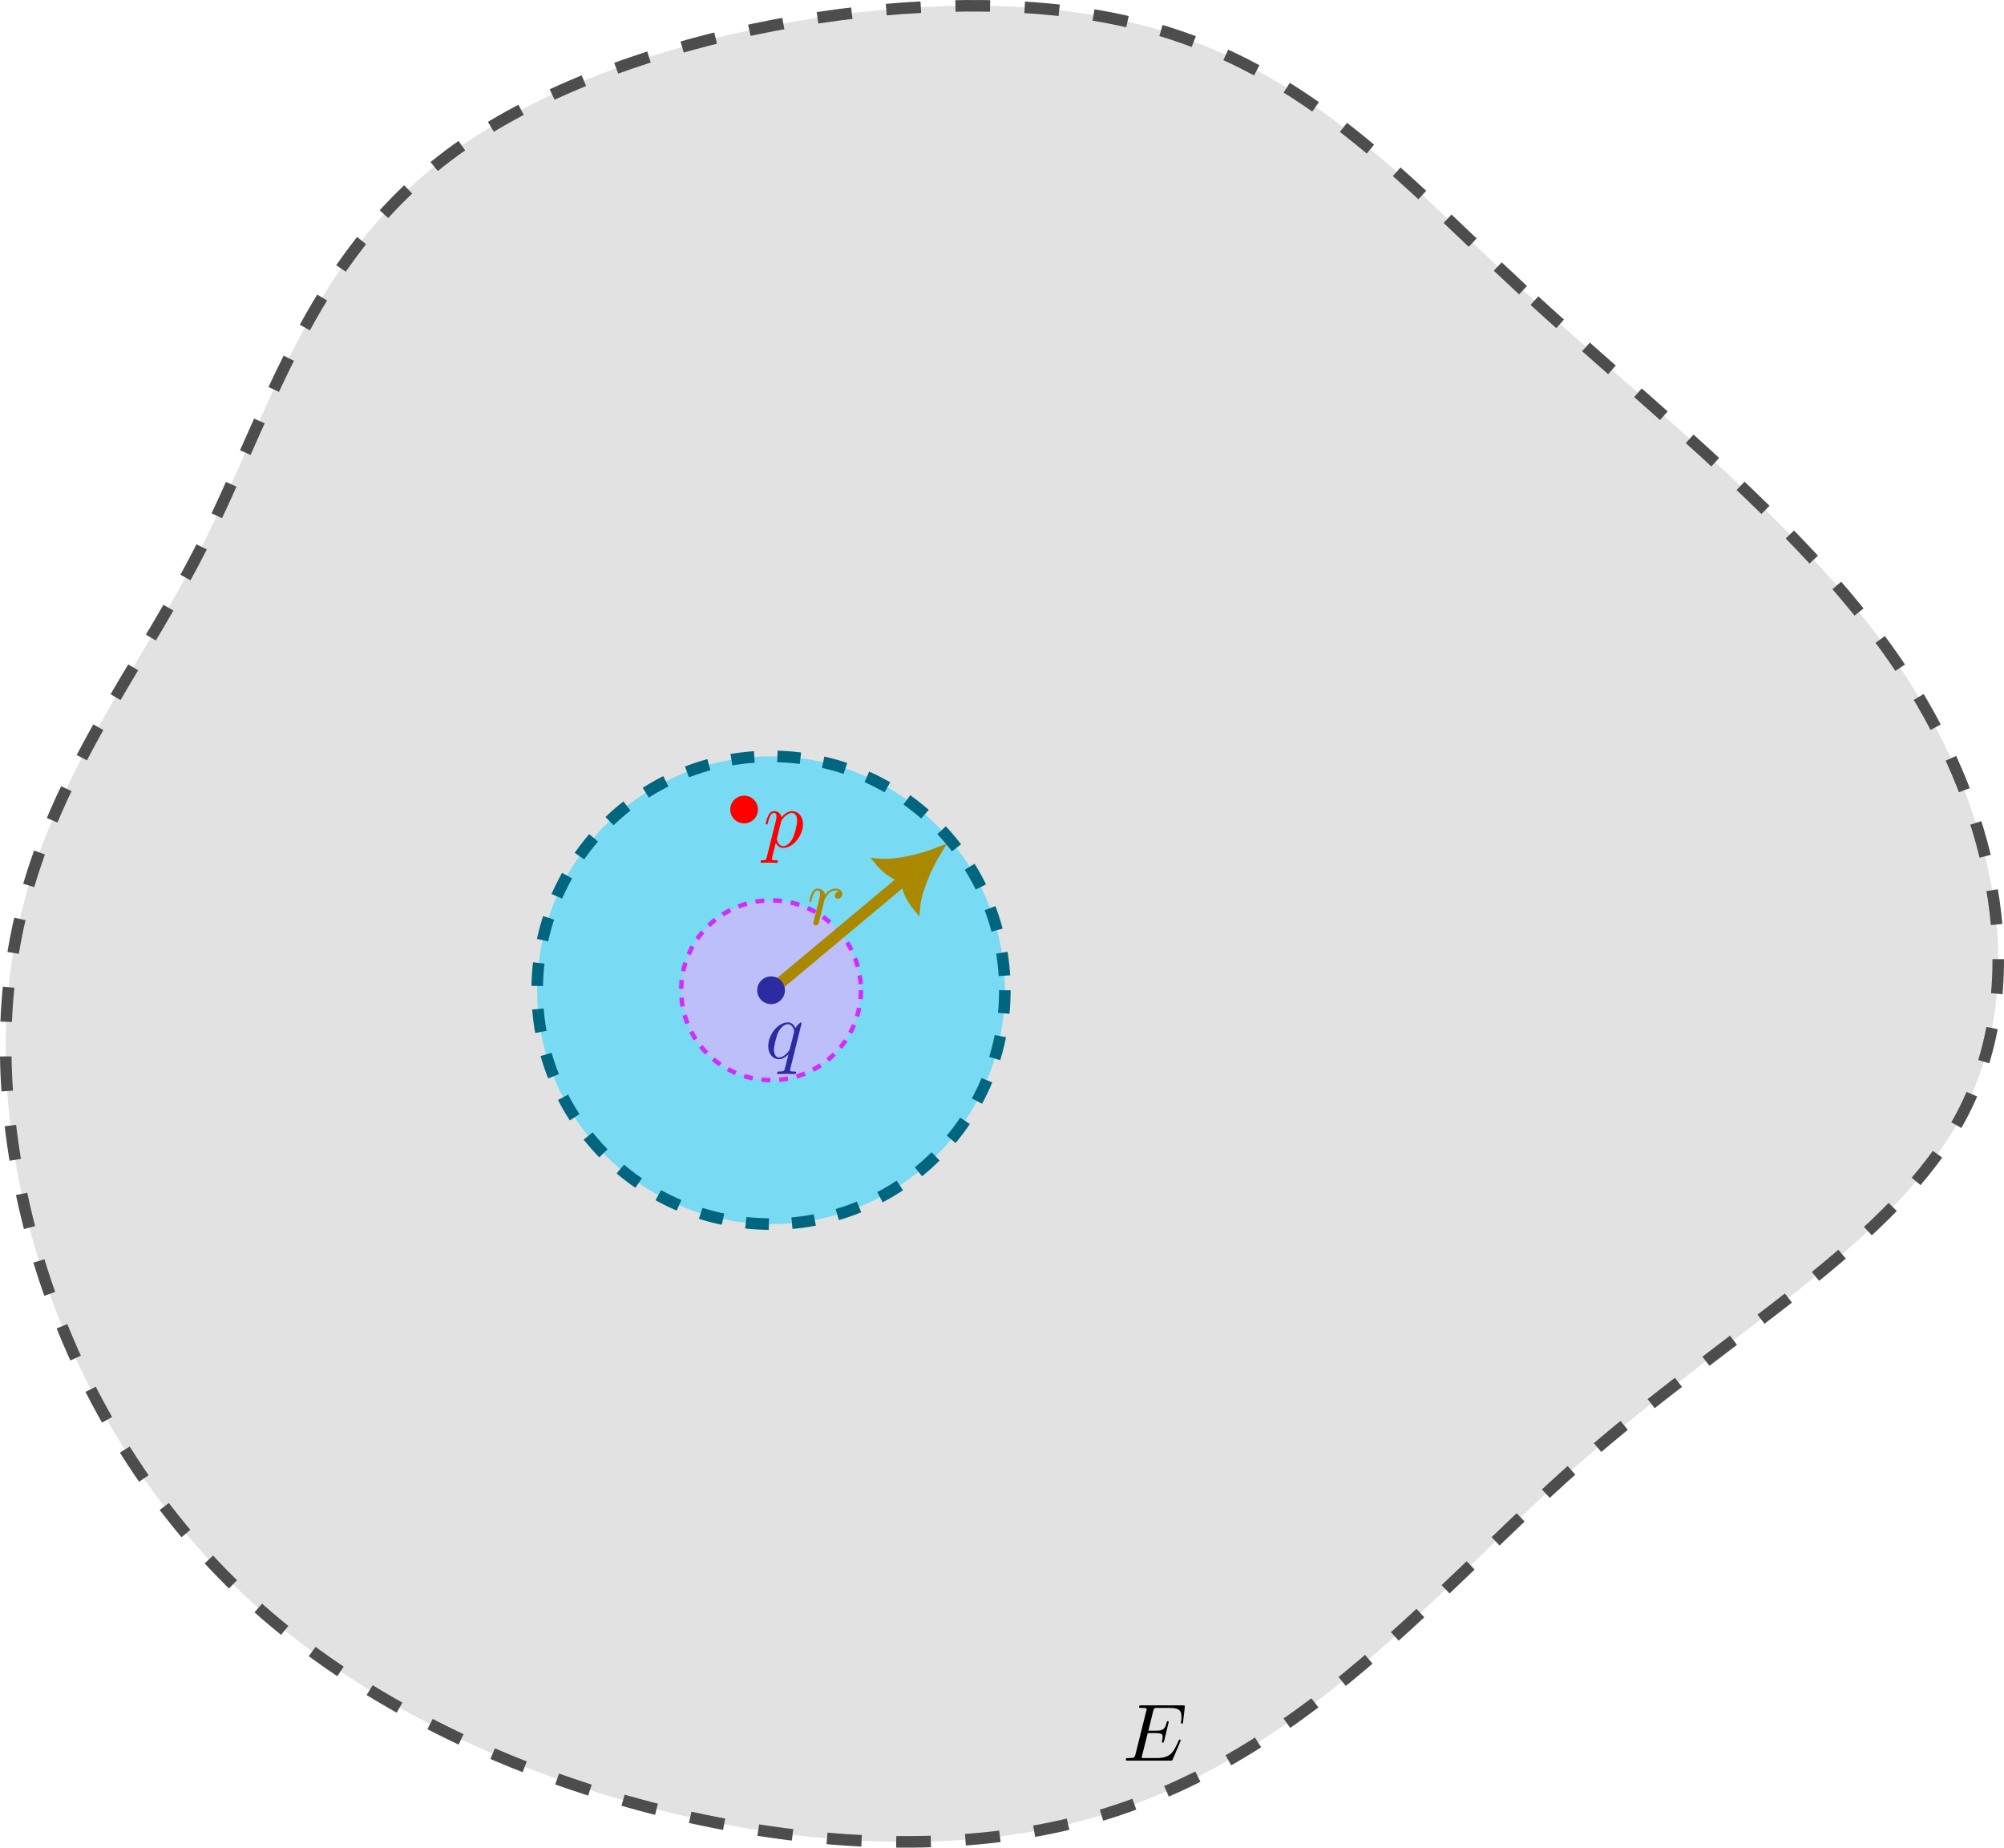
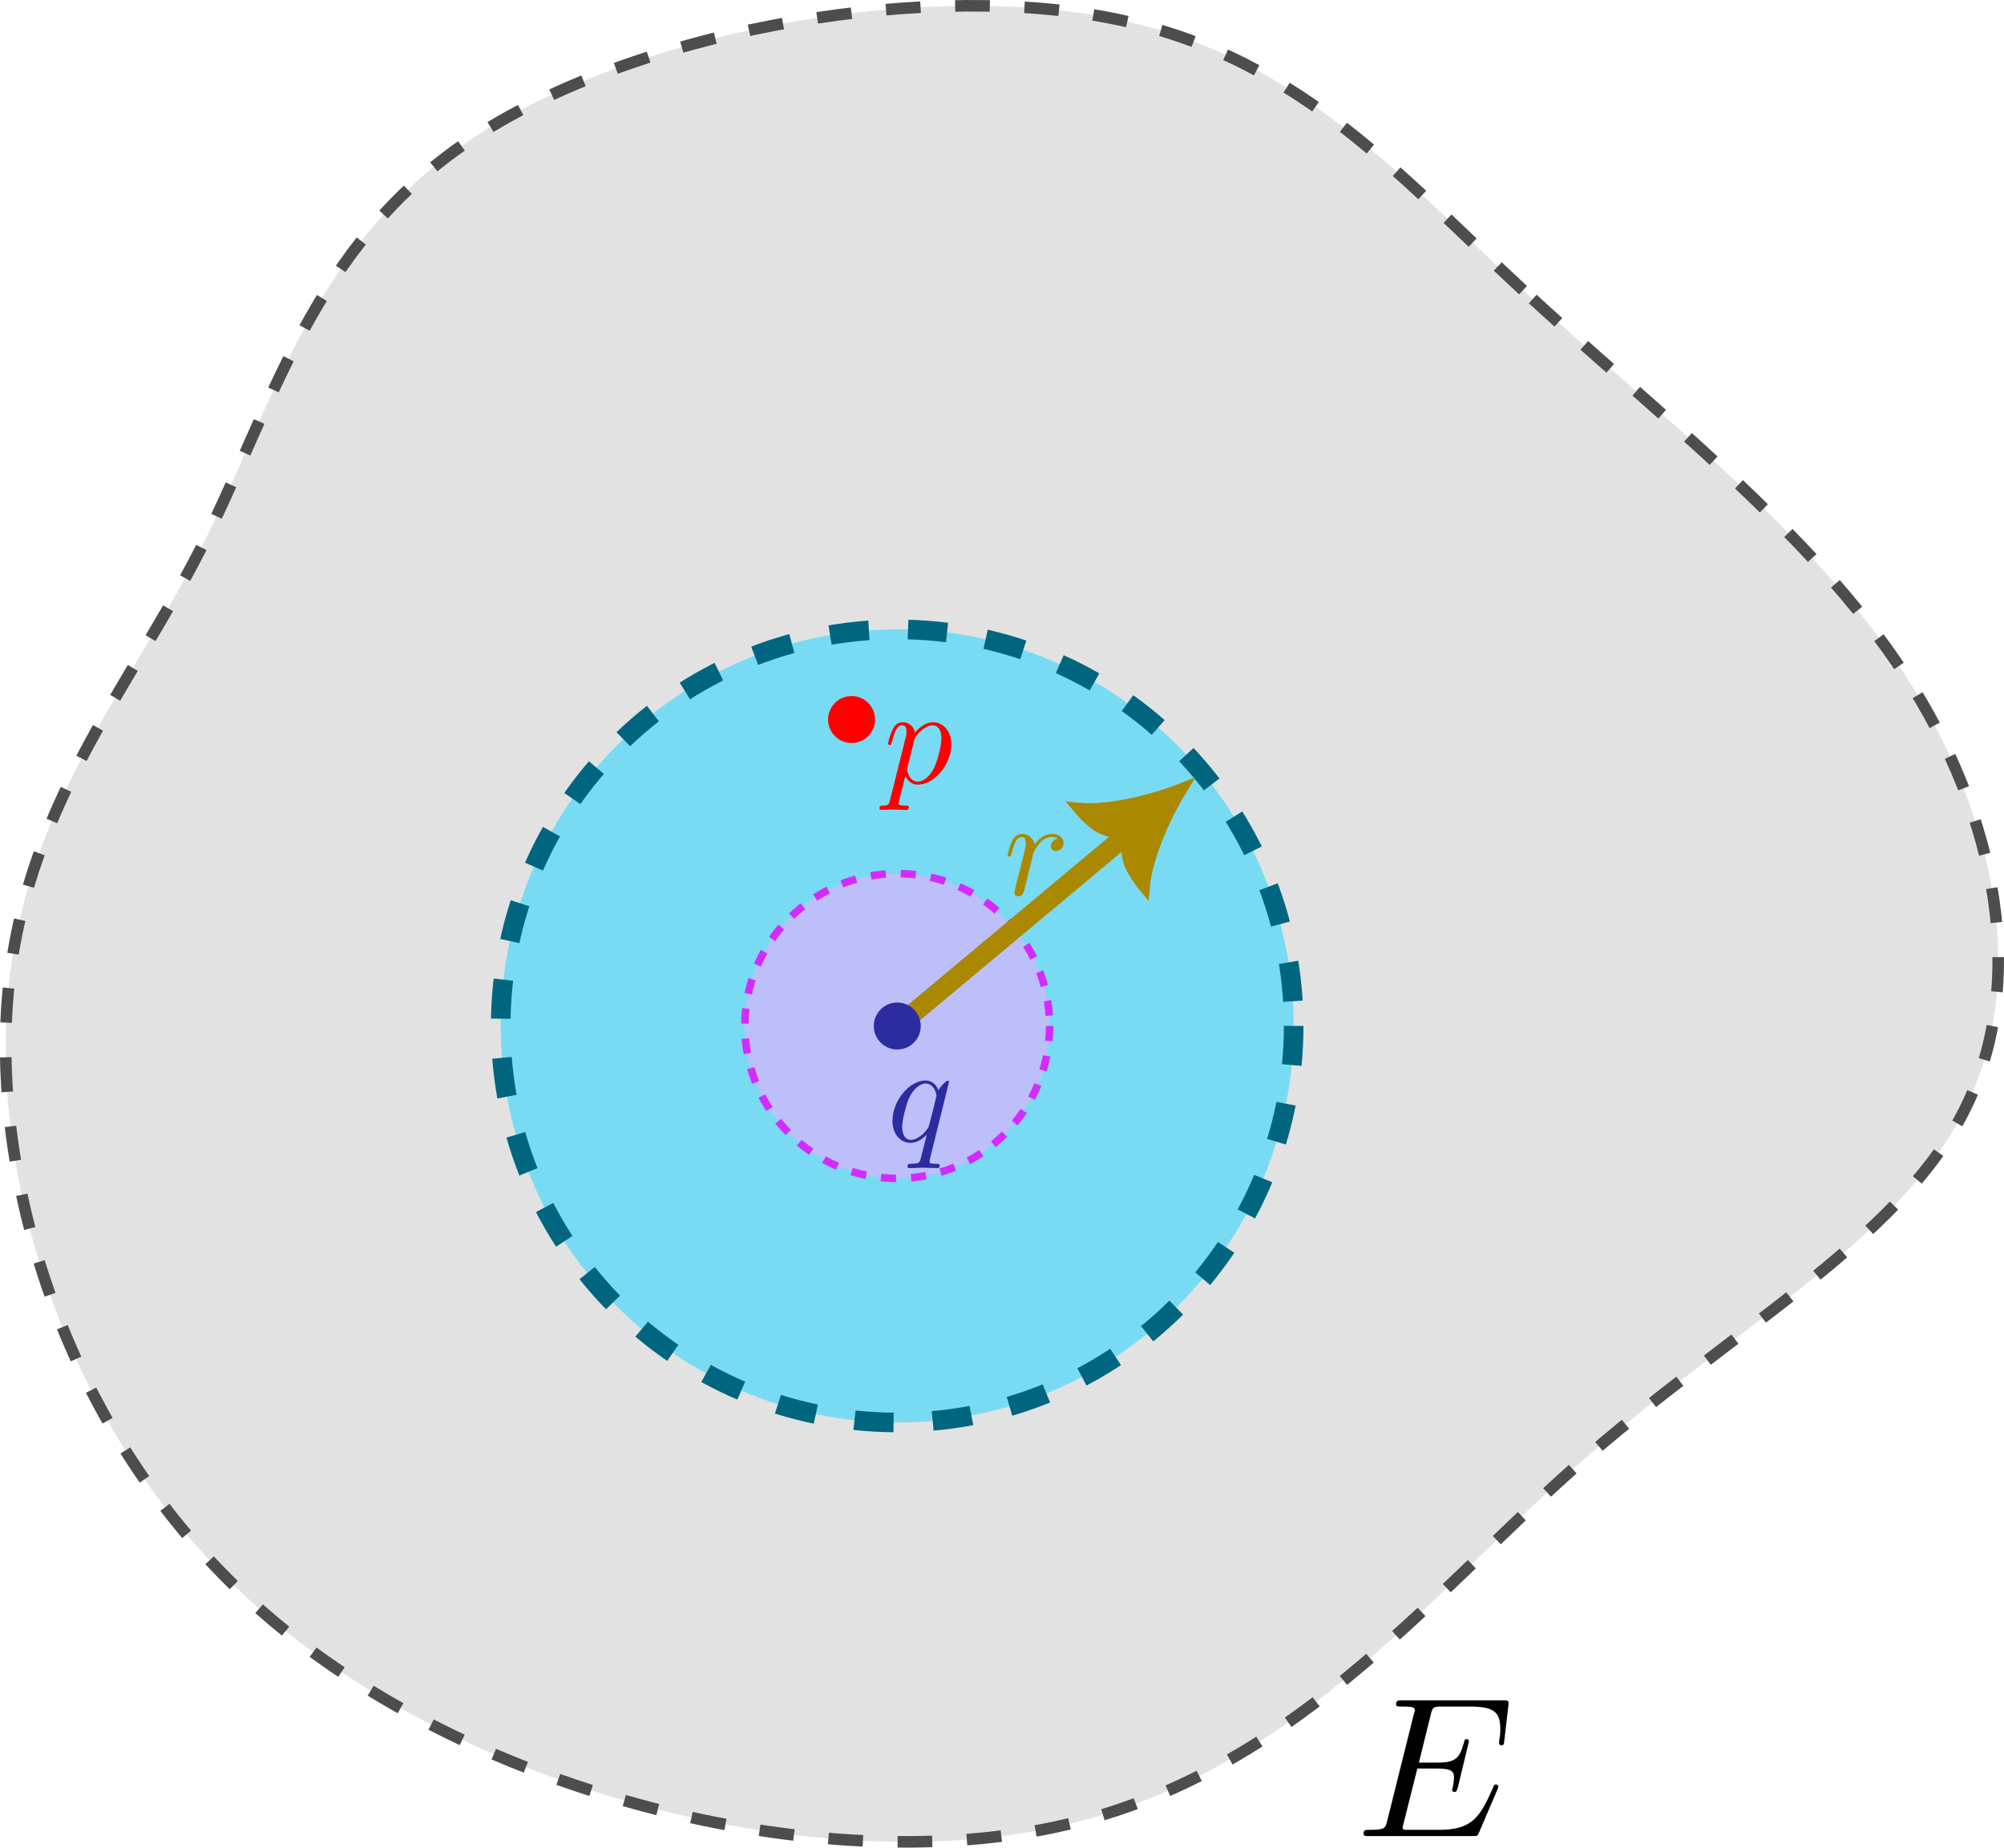
- <svg xmlns="http://www.w3.org/2000/svg" xmlns:xlink="http://www.w3.org/1999/xlink" width="86.783mm" height="79.999mm" viewBox="0 0 86.783 79.999" version="1.1" id="svg5" xml:space="preserve">
+ <svg xmlns="http://www.w3.org/2000/svg" xmlns:xlink="http://www.w3.org/1999/xlink" width="51.182mm" height="47.181mm" viewBox="0 0 51.182 47.181" version="1.1" id="svg5" xml:space="preserve">
  <defs id="defs2">
    <g id="g352">
      <symbol overflow="visible" id="glyph0-0">
        <path style="stroke:none" d="" id="path346" />
      </symbol>
      <symbol overflow="visible" id="glyph0-1">
        <path style="stroke:none" d="m 0.875,-0.594 c -0.031,0.156 -0.094,0.391 -0.094,0.438 0,0.172 0.141,0.266 0.297,0.266 0.125,0 0.297,-0.078 0.375,-0.281 C 1.469,-0.203 1.797,-1.562 1.844,-1.75 c 0.078,-0.328 0.266,-1.016 0.312,-1.297 0.047,-0.125 0.328,-0.594 0.562,-0.812 0.078,-0.062 0.375,-0.328 0.797,-0.328 0.266,0 0.406,0.125 0.422,0.125 -0.297,0.047 -0.516,0.281 -0.516,0.547 0,0.156 0.109,0.344 0.375,0.344 0.266,0 0.547,-0.234 0.547,-0.594 0,-0.344 -0.312,-0.641 -0.828,-0.641 C 2.875,-4.406 2.438,-3.922 2.25,-3.641 2.156,-4.094 1.797,-4.406 1.328,-4.406 0.875,-4.406 0.688,-4.016 0.594,-3.844 0.422,-3.5 0.297,-2.906 0.297,-2.875 c 0,0.109 0.094,0.109 0.109,0.109 0.109,0 0.109,-0.016 0.172,-0.234 0.172,-0.703 0.375,-1.188 0.734,-1.188 0.156,0 0.297,0.078 0.297,0.453 0,0.219 -0.031,0.328 -0.156,0.844 z m 0,0" id="path349" />
      </symbol>
    </g>
    <clipPath id="clip1">
      <path d="M 0,0 H 4.77 V 4.289 H 0 Z m 0,0" id="path354" />
    </clipPath>
    <g id="g988">
      <symbol overflow="visible" id="glyph0-0-3">
        <path style="stroke:none" d="" id="path982" />
      </symbol>
      <symbol overflow="visible" id="glyph0-1-6">
        <path style="stroke:none" d="M 0.453,1.219 C 0.375,1.562 0.344,1.625 -0.094,1.625 c -0.109,0 -0.219,0 -0.219,0.188 0,0.078 0.047,0.125 0.125,0.125 0.266,0 0.562,-0.031 0.828,-0.031 0.344,0 0.672,0.031 1,0.031 0.047,0 0.172,0 0.172,-0.203 C 1.812,1.625 1.719,1.625 1.578,1.625 c -0.5,0 -0.5,-0.062 -0.5,-0.156 0,-0.125 0.422,-1.75 0.484,-2 0.125,0.297 0.406,0.641 0.922,0.641 1.156,0 2.406,-1.453 2.406,-2.922 0,-0.938 -0.578,-1.594 -1.328,-1.594 -0.5,0 -0.984,0.359 -1.312,0.75 -0.094,-0.547 -0.531,-0.75 -0.891,-0.75 -0.469,0 -0.656,0.391 -0.734,0.562 C 0.438,-3.5 0.312,-2.906 0.312,-2.875 c 0,0.109 0.094,0.109 0.109,0.109 0.109,0 0.109,-0.016 0.172,-0.234 0.172,-0.703 0.375,-1.188 0.734,-1.188 0.172,0 0.312,0.078 0.312,0.453 0,0.234 -0.031,0.344 -0.078,0.516 z m 1.75,-4.328 C 2.266,-3.375 2.547,-3.656 2.719,-3.812 c 0.359,-0.297 0.641,-0.375 0.812,-0.375 0.391,0 0.641,0.344 0.641,0.938 0,0.594 -0.328,1.734 -0.516,2.109 -0.344,0.703 -0.812,1.031 -1.188,1.031 C 1.812,-0.109 1.688,-0.938 1.688,-1 c 0,-0.016 0,-0.031 0.031,-0.156 z m 0,0" id="path985" />
      </symbol>
    </g>
    <clipPath id="clip1-7">
      <path d="M 0,0 H 5 V 6.227 H 0 Z m 0,0" id="path990" />
    </clipPath>
    <g id="g3169">
      <symbol overflow="visible" id="glyph0-0-5">
        <path style="stroke:none" d="" id="path3163" />
      </symbol>
      <symbol overflow="visible" id="glyph0-1-3">
        <path style="stroke:none" d="M 0.453,1.219 C 0.375,1.562 0.344,1.625 -0.094,1.625 c -0.109,0 -0.219,0 -0.219,0.188 0,0.078 0.047,0.125 0.125,0.125 0.266,0 0.562,-0.031 0.828,-0.031 0.344,0 0.672,0.031 1,0.031 0.047,0 0.172,0 0.172,-0.203 C 1.812,1.625 1.719,1.625 1.578,1.625 c -0.5,0 -0.5,-0.062 -0.5,-0.156 0,-0.125 0.422,-1.75 0.484,-2 0.125,0.297 0.406,0.641 0.922,0.641 1.156,0 2.406,-1.453 2.406,-2.922 0,-0.938 -0.578,-1.594 -1.328,-1.594 -0.5,0 -0.984,0.359 -1.312,0.75 -0.094,-0.547 -0.531,-0.75 -0.891,-0.75 -0.469,0 -0.656,0.391 -0.734,0.562 C 0.438,-3.5 0.312,-2.906 0.312,-2.875 c 0,0.109 0.094,0.109 0.109,0.109 0.109,0 0.109,-0.016 0.172,-0.234 0.172,-0.703 0.375,-1.188 0.734,-1.188 0.172,0 0.312,0.078 0.312,0.453 0,0.234 -0.031,0.344 -0.078,0.516 z m 1.75,-4.328 C 2.266,-3.375 2.547,-3.656 2.719,-3.812 c 0.359,-0.297 0.641,-0.375 0.812,-0.375 0.391,0 0.641,0.344 0.641,0.938 0,0.594 -0.328,1.734 -0.516,2.109 -0.344,0.703 -0.812,1.031 -1.188,1.031 C 1.812,-0.109 1.688,-0.938 1.688,-1 c 0,-0.016 0,-0.031 0.031,-0.156 z m 0,0" id="path3166" />
      </symbol>
    </g>
    <clipPath id="clip1-5">
      <path d="M 0,0 H 5 V 6.227 H 0 Z m 0,0" id="path3171" />
    </clipPath>
    <g id="g5467">
      <symbol overflow="visible" id="glyph0-0-6">
        <path style="stroke:none" d="" id="path5461" />
      </symbol>
      <symbol overflow="visible" id="glyph0-1-2">
        <path style="stroke:none" d="m 4.5,-4.297 c 0,-0.047 -0.031,-0.094 -0.094,-0.094 -0.109,0 -0.516,0.391 -0.672,0.688 C 3.516,-4.25 3.125,-4.406 2.797,-4.406 c -1.172,0 -2.391,1.469 -2.391,2.922 0,0.969 0.578,1.594 1.312,1.594 0.422,0 0.812,-0.234 1.172,-0.594 -0.094,0.344 -0.422,1.688 -0.453,1.781 -0.078,0.281 -0.156,0.312 -0.719,0.328 -0.125,0 -0.219,0 -0.219,0.203 0,0 0,0.109 0.125,0.109 0.312,0 0.672,-0.031 1,-0.031 0.328,0 0.688,0.031 1.031,0.031 0.047,0 0.172,0 0.172,-0.203 C 3.828,1.625 3.734,1.625 3.562,1.625 3.094,1.625 3.094,1.562 3.094,1.469 3.094,1.391 3.109,1.328 3.125,1.25 Z m -2.75,4.188 c -0.609,0 -0.641,-0.766 -0.641,-0.938 0,-0.484 0.281,-1.562 0.453,-1.984 0.312,-0.734 0.828,-1.156 1.234,-1.156 0.656,0 0.797,0.812 0.797,0.875 0,0.062 -0.547,2.25 -0.578,2.281 C 2.859,-0.75 2.297,-0.109 1.75,-0.109 Z m 0,0" id="path5464" />
      </symbol>
    </g>
    <clipPath id="clip1-9">
      <path d="M 0,0 H 4.805 V 6.227 H 0 Z m 0,0" id="path5469" />
    </clipPath>
    <g id="g7930">
      <symbol overflow="visible" id="glyph0-0-1">
        <path style="stroke:none" d="" id="path7924" />
      </symbol>
      <symbol overflow="visible" id="glyph0-1-27">
        <path style="stroke:none" d="M 7.062,-2.328 C 7.078,-2.375 7.109,-2.438 7.109,-2.469 c 0,0 0,-0.109 -0.125,-0.109 -0.094,0 -0.109,0.062 -0.125,0.125 C 6.203,-0.984 5.844,-0.312 4.141,-0.312 H 2.688 c -0.141,0 -0.172,0 -0.219,0 -0.109,-0.016 -0.141,-0.031 -0.141,-0.109 0,-0.031 0,-0.047 0.047,-0.219 L 3.062,-3.375 h 0.984 c 0.844,0 0.844,0.219 0.844,0.469 0,0.062 0,0.188 -0.062,0.484 C 4.812,-2.375 4.797,-2.344 4.797,-2.312 c 0,0.047 0.031,0.109 0.125,0.109 C 5,-2.203 5.031,-2.25 5.078,-2.406 l 0.562,-2.328 c 0,-0.062 -0.047,-0.109 -0.125,-0.109 -0.078,0 -0.109,0.062 -0.125,0.172 -0.219,0.766 -0.391,1 -1.312,1 h -0.938 l 0.594,-2.406 C 3.828,-6.438 3.844,-6.469 4.281,-6.469 H 5.688 c 1.203,0 1.516,0.281 1.516,1.109 0,0.234 0,0.25 -0.047,0.531 0,0.047 -0.016,0.125 -0.016,0.172 0,0.047 0.031,0.125 0.125,0.125 0.109,0 0.125,-0.062 0.141,-0.25 L 7.609,-6.516 C 7.641,-6.781 7.594,-6.781 7.344,-6.781 H 2.297 c -0.188,0 -0.297,0 -0.297,0.203 0,0.109 0.094,0.109 0.281,0.109 0.375,0 0.656,0 0.656,0.172 0,0.047 0,0.062 -0.062,0.25 L 1.562,-0.781 c -0.094,0.391 -0.109,0.469 -0.906,0.469 -0.172,0 -0.281,0 -0.281,0.188 C 0.375,0 0.469,0 0.656,0 h 5.172 c 0.234,0 0.25,-0.016 0.312,-0.172 z m 0,0" id="path7927" />
      </symbol>
    </g>
-     <marker style="overflow:visible" id="Arrow5" refX="0" refY="0" orient="auto-start-reverse" markerWidth="5.887" markerHeight="6.609" viewBox="0 0 5.887 6.609" preserveAspectRatio="xMidYMid">
-       <path transform="scale(0.5)" style="fill:context-stroke;fill-rule:evenodd;stroke:context-stroke;stroke-width:1pt" d="m 6,0 c -3,1 -7,3 -9,5 0,0 0,-4 2,-5 -2,-1 -2,-5 -2,-5 2,2 6,4 9,5 z" id="path8893" />
-     </marker>
  </defs>
-   <g id="layer1" transform="translate(-93.05396,-25.58243)">
-     <path style="fill:#cccccc;fill-opacity:0.578;stroke:#4d4d4d;stroke-width:0.5;stroke-dasharray:1.5, 1.5;stroke-dashoffset:0;-inkscape-stroke:none;stop-color:#000000" d="m 159.009,38.147 c -5.603,-5.187 -9.98,-10.37 -18.249,-11.856 -8.269,-1.486 -20.429,0.726 -27.343,5.35 -6.914,4.624 -8.58,11.66 -11.709,17.773 -3.129,6.113 -7.719,11.301 -8.336,19.534 -0.617,8.232 2.738,19.508 11.642,26.924 8.904,7.416 23.355,10.973 33.574,8.854 10.218,-2.118 16.204,-9.911 22.778,-15.713 6.575,-5.802 13.739,-9.613 16.654,-15.164 2.915,-5.551 1.582,-12.842 -2.498,-19.084 -4.081,-6.241 -10.909,-11.432 -16.512,-16.618 z" id="path300" />
+   <g id="layer1" transform="translate(-103.5288,-42.25921)">
+     <path style="fill:#cccccc;fill-opacity:0.578;stroke:#4d4d4d;stroke-width:0.295;stroke-dasharray:0.885, 0.885;stroke-dashoffset:0;-inkscape-stroke:none;stop-color:#000000" d="m 142.427,49.669 c -3.304,-3.059 -5.886,-6.116 -10.763,-6.992 -4.877,-0.876 -12.049,0.428 -16.126,3.155 -4.077,2.727 -5.06,6.877 -6.905,10.482 -1.845,3.605 -4.552,6.665 -4.917,11.52 -0.364,4.855 1.615,11.505 6.866,15.879 5.251,4.374 13.774,6.471 19.801,5.222 6.026,-1.249 9.556,-5.845 13.434,-9.267 3.878,-3.422 8.103,-5.669 9.822,-8.943 1.719,-3.274 0.933,-7.574 -1.473,-11.255 -2.407,-3.681 -6.434,-6.742 -9.738,-9.801 z" id="path300" />
    <circle style="fill:#2ad4ff;fill-opacity:0.578;stroke:#006680;stroke-width:0.5;stroke-dasharray:1, 1;stroke-dashoffset:0;-inkscape-stroke:none;stop-color:#000000" id="circle2036" cx="126.443" cy="68.457" r="10.126" />
    <circle id="path601" style="fill:#ff0000;stroke:none;stroke-width:0.265" cx="125.278" cy="60.633" r="0.6" />
-     <use xlink:href="#glyph0-1-27" x="0" y="6.808" id="use7934" style="fill:#000000;fill-opacity:1" transform="matrix(0.3527778,0,0,0.3527778,141.6756,99.41063)" />
+     <use xlink:href="#glyph0-1-27" x="0" y="6.808" id="use7934" style="fill:#000000;fill-opacity:1" transform="matrix(0.5113613,0,0,0.5113613,138.1619,85.6638)" />
    <use xlink:href="#glyph0-1-6" x="0" y="4.29" id="use995" style="clip-rule:nonzero;fill:#ff0000;fill-opacity:1" clip-path="url(#clipPath1035)" transform="matrix(0.3527778,0,0,0.3527778,126.1014,60.74345)" />
    <circle style="fill:#eeaaff;fill-opacity:0.578;stroke:#d42aff;stroke-width:0.192;stroke-dasharray:0.384, 0.384;stroke-dashoffset:0;-inkscape-stroke:none;stop-color:#000000" id="circle1569" cx="126.444" cy="68.458" r="3.892" />
    <use xlink:href="#glyph0-1-2" x="0" y="4.29" id="use5474" style="clip-rule:nonzero;fill:#2c2ca0;fill-opacity:1" clip-path="url(#clipPath5514)" transform="matrix(0.3527778,0,0,0.3527778,126.179,69.89116)" />
-     <path style="fill:#ff5555;fill-opacity:0.578;stroke:#aa8800;stroke-width:0.5;stroke-dasharray:none;stroke-dashoffset:0;stroke-opacity:1;-inkscape-stroke:none;marker-end:url(#Arrow5);stop-color:#000000" d="m 126.639,68.312 c 1.957,-1.635 3.914,-3.271 5.87,-4.906" id="path2331" />
-     <use xlink:href="#glyph0-1" x="0" y="4.289" id="use359" style="clip-rule:nonzero;fill:#aa8800;fill-opacity:1" clip-path="url(#clipPath399)" transform="matrix(0.3527778,0,0,0.3527778,127.9965,64.09889)" />
+     <path style="color:#000000;fill:#ff5555;fill-opacity:0.578;stroke-width:0.5;-inkscape-stroke:none" d="m 126.639,68.312 c 1.957,-1.635 3.914,-3.271 5.87,-4.906" id="path2035" />
+     <g id="g2050">
+       <path style="color:#000000;fill:#aa8800;-inkscape-stroke:none" d="m 132.35,63.213 c -1.957,1.635 -3.914,3.271 -5.871,4.906 l 0.32,0.385 c 1.957,-1.635 3.914,-3.271 5.871,-4.906 z" id="path2037" />
+       <g id="g2025">
+         <g id="path2027">
+           <path style="color:#000000;fill:#aa8800;fill-rule:evenodd;stroke-width:0.25pt;-inkscape-stroke:none" d="m 133.66,62.444 c -0.415,0.673 -0.862,1.698 -0.925,2.402 0,0 -0.641,-0.767 -0.418,-1.28 -0.544,0.129 -1.185,-0.639 -1.185,-0.639 0.704,0.063 1.792,-0.195 2.528,-0.484 z" id="path2031" />
+           <path style="color:#000000;fill:#aa8800;fill-rule:evenodd;-inkscape-stroke:none" d="m 134.064,62.105 -0.465,0.184 c -0.715,0.281 -1.804,0.531 -2.453,0.473 l -0.4,-0.037 0.258,0.311 c 0,0 0.171,0.204 0.416,0.393 0.201,0.155 0.483,0.24 0.768,0.246 -0.045,0.282 -0.009,0.575 0.107,0.801 0.142,0.274 0.312,0.479 0.312,0.479 l 0.258,0.309 0.037,-0.4 c 0.058,-0.649 0.497,-1.676 0.9,-2.33 z m -0.664,0.555 c -0.316,0.565 -0.576,1.223 -0.699,1.83 -0.047,-0.069 -0.062,-0.072 -0.111,-0.168 -0.123,-0.237 -0.195,-0.515 -0.119,-0.689 l 0.133,-0.307 -0.324,0.078 c -0.185,0.044 -0.445,-0.079 -0.656,-0.242 -0.085,-0.065 -0.085,-0.079 -0.145,-0.137 0.619,-0.014 1.311,-0.155 1.922,-0.365 z" id="path2033" />
+         </g>
+       </g>
+     </g>
+     <use xlink:href="#glyph0-1" x="0" y="4.289" id="use359" style="clip-rule:nonzero;fill:#aa8800;fill-opacity:1" clip-path="url(#clipPath399)" transform="matrix(0.3527778,0,0,0.3527778,129.1603,63.59531)" />
    <circle id="circle2038" style="fill:#2c2ca0;stroke:none;stroke-width:0.265" cx="126.445" cy="68.459" r="0.6" />
  </g>
</svg>
